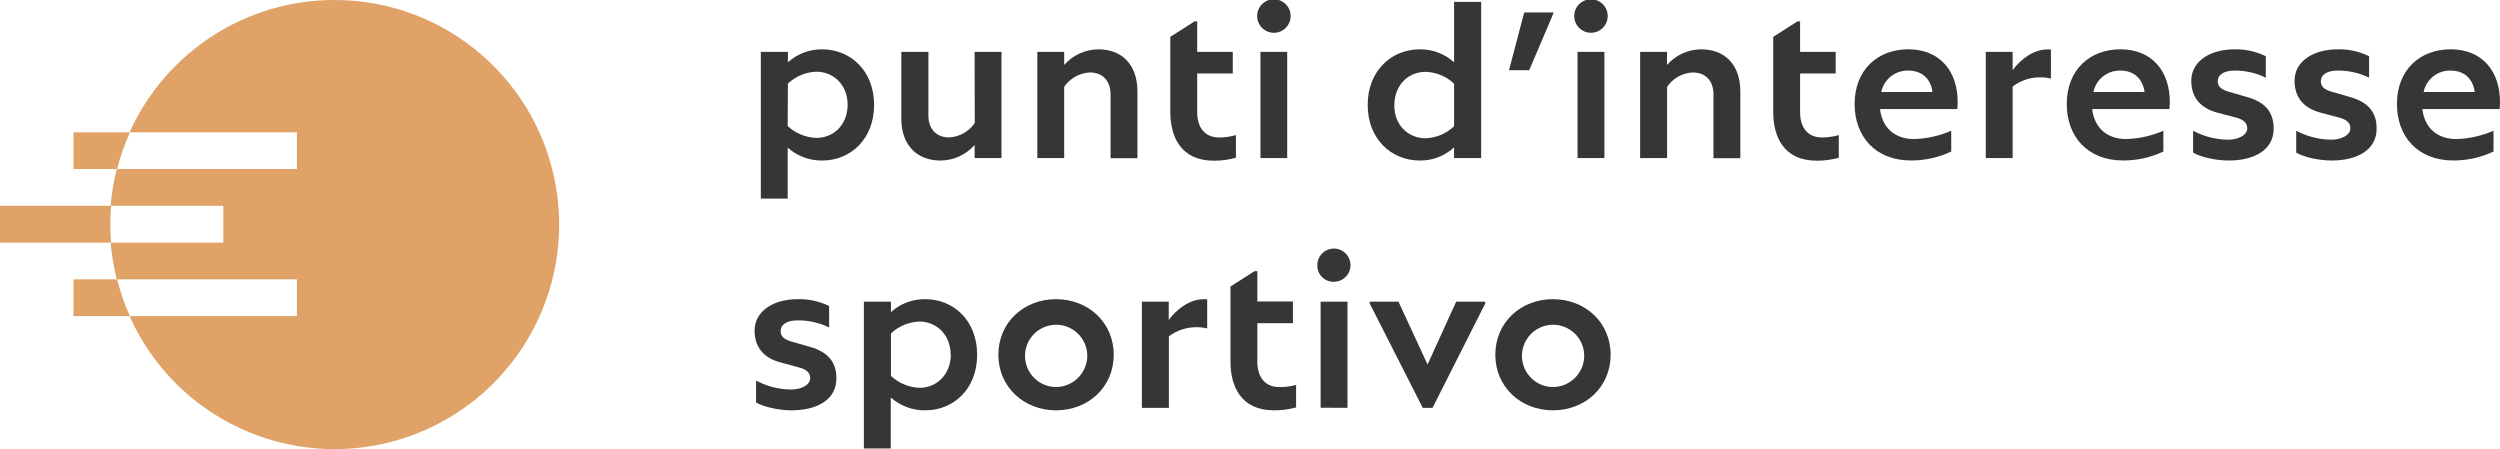
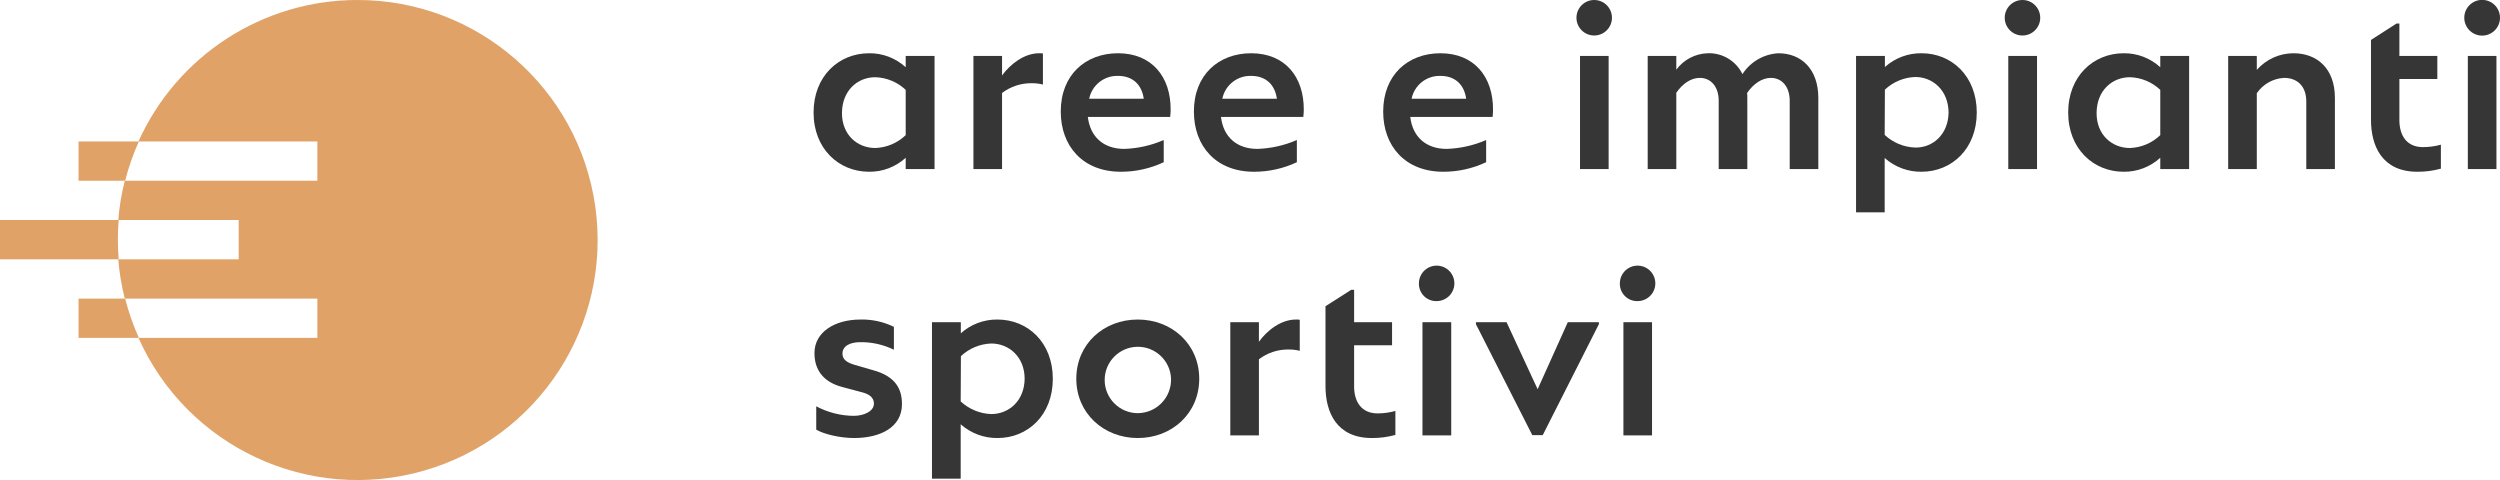
- <svg xmlns="http://www.w3.org/2000/svg" viewBox="0 0 602.08 108">
+ <svg xmlns="http://www.w3.org/2000/svg" viewBox="0 0 563.32 108">
  <defs>
    <style>.cls-1{fill:#e0a266;}.cls-2{fill:#363636;}</style>
  </defs>
  <g id="Layer_2" data-name="Layer 2">
    <g id="Layer_1-2" data-name="Layer 1">
      <path class="cls-1" d="M80.56,0A54.11,54.11,0,0,0,31.2,31.87H71.51v8.85H28.12a52.91,52.91,0,0,0-1.47,8.85H53.78v8.86H26.65a52.91,52.91,0,0,0,1.47,8.85H71.51v8.85H31.2A54.08,54.08,0,1,0,80.56,0Z" />
      <path class="cls-1" d="M26.74,49.57H0v8.86H26.74c-.12-1.46-.18-2.94-.18-4.43S26.62,51,26.74,49.57Z" />
      <path class="cls-1" d="M17.7,67.28v8.85H31.29a53.56,53.56,0,0,1-3.09-8.85Z" />
      <path class="cls-1" d="M17.7,31.87v8.85H28.2a53.56,53.56,0,0,1,3.09-8.85Z" />
-       <path class="cls-2" d="M210.51,25.27c0,8.22-5.67,13.39-12.49,13.39a12.26,12.26,0,0,1-8.32-3.11V47.83h-6.47V12.49h6.52V15A12.18,12.18,0,0,1,198,11.88C204.84,11.88,210.51,17.05,210.51,25.27Zm-6.37,0c0-5-3.56-8-7.52-8a10.5,10.5,0,0,0-6.87,2.86l-.05,10.23a10.66,10.66,0,0,0,6.92,2.85C200.58,33.24,204.09,30.23,204.14,25.27Z" />
-       <path class="cls-2" d="M234.72,12.49h6.47V38.06h-6.47V34.9a10.94,10.94,0,0,1-8.27,3.76c-5.41,0-9.38-3.51-9.38-10.08V12.49h6.52V27.78c0,3.41,2,5.31,5,5.31a7.94,7.94,0,0,0,6.16-3.46Z" />
-       <path class="cls-2" d="M273.93,22v16.1h-6.47V22.76c0-3.41-2-5.31-5-5.31a8,8,0,0,0-6.17,3.46V38.06h-6.47V12.49h6.47v3.15a11.06,11.06,0,0,1,8.28-3.76C270,11.88,273.93,15.39,273.93,22Z" />
-       <path class="cls-2" d="M297.65,32.54V38a19.58,19.58,0,0,1-5.32.7c-8,0-10.48-5.82-10.48-11.73V8.87l5.82-3.71h.65v7.33h8.57V17.7h-8.57V27c0,3.56,1.7,6.11,5.31,6.11A15.3,15.3,0,0,0,297.65,32.54Z" />
-       <path class="cls-2" d="M302.76,3.86a4,4,0,0,1,8.07,0,4,4,0,0,1-8.07,0Zm.8,34.2V12.49H310V38.06Z" />
-       <path class="cls-2" d="M350.19.45h6.52V38.06h-6.52V35.5a12,12,0,0,1-8.27,3.16c-6.82,0-12.54-5.17-12.54-13.39s5.72-13.39,12.54-13.39A12.07,12.07,0,0,1,350.19,15Zm0,29.94V20.16a10.39,10.39,0,0,0-6.87-2.86c-4,0-7.47,3-7.52,8s3.51,8,7.52,8A10.43,10.43,0,0,0,350.19,30.39Z" />
-       <path class="cls-2" d="M363.42,16.9,367.08,3h7.12L368.29,16.9Z" />
-       <path class="cls-2" d="M379.12,3.86a4,4,0,0,1,8.07,0,4,4,0,0,1-8.07,0Zm.8,34.2V12.49h6.47V38.06Z" />
-       <path class="cls-2" d="M419.13,22v16.1h-6.47V22.76c0-3.41-2-5.31-5-5.31a7.94,7.94,0,0,0-6.17,3.46V38.06H395V12.49h6.47v3.15a11,11,0,0,1,8.27-3.76C415.17,11.88,419.13,15.39,419.13,22Z" />
-       <path class="cls-2" d="M442.84,32.54V38a19.5,19.5,0,0,1-5.31.7c-8,0-10.48-5.82-10.48-11.73V8.87l5.81-3.71h.66v7.33h8.57V17.7h-8.57V27c0,3.56,1.7,6.11,5.31,6.11A15.22,15.22,0,0,0,442.84,32.54Z" />
-       <path class="cls-2" d="M471.47,24.67a14.4,14.4,0,0,1-.1,1.6h-18.6c.55,4.62,3.66,7.22,8.22,7.22a24.38,24.38,0,0,0,8.93-2v5a22.57,22.57,0,0,1-9.68,2.16c-8.67,0-13.59-5.87-13.59-13.59,0-8.27,5.57-13.19,12.94-13.19C467.26,11.88,471.52,17.25,471.47,24.67Zm-18.4-2.51H465.4C465,19,462.9,17,459.59,17A6.46,6.46,0,0,0,453.07,22.16Z" />
-       <path class="cls-2" d="M493.93,11.93v7a9.94,9.94,0,0,0-2.56-.3,10.82,10.82,0,0,0-6.66,2.21V38.06h-6.47V12.49h6.47V16.9c1.85-2.56,5-5,8.37-5A4.06,4.06,0,0,1,493.93,11.93Z" />
-       <path class="cls-2" d="M522.56,24.67a14.4,14.4,0,0,1-.1,1.6h-18.6c.55,4.62,3.66,7.22,8.22,7.22a24.38,24.38,0,0,0,8.93-2v5a22.57,22.57,0,0,1-9.68,2.16c-8.68,0-13.59-5.87-13.59-13.59,0-8.27,5.57-13.19,12.94-13.19C518.35,11.88,522.61,17.25,522.56,24.67Zm-18.4-2.51h12.33C516,19,514,17,510.68,17A6.46,6.46,0,0,0,504.16,22.16Z" />
-       <path class="cls-2" d="M528.17,36.75V31.49a18.4,18.4,0,0,0,8.48,2.15c2.25,0,4.56-1,4.56-2.75,0-1.41-1.1-2.16-2.66-2.56L534,27.13c-4.56-1.21-6.27-4.17-6.27-7.68,0-4.71,4.57-7.57,10.38-7.57a16.3,16.3,0,0,1,7.57,1.66V18.7A16.92,16.92,0,0,0,538.1,17c-2.1,0-4,.75-4,2.61,0,1.3,1.05,2.05,2.71,2.5L541,23.32c5.21,1.4,6.57,4.36,6.57,7.67,0,5.21-4.82,7.67-10.83,7.67C533.54,38.66,529.78,37.76,528.17,36.75Z" />
-       <path class="cls-2" d="M553,36.75V31.49a18.4,18.4,0,0,0,8.48,2.15c2.25,0,4.56-1,4.56-2.75,0-1.41-1.1-2.16-2.66-2.56l-4.51-1.2c-4.56-1.21-6.27-4.17-6.27-7.68,0-4.71,4.56-7.57,10.38-7.57a16.3,16.3,0,0,1,7.57,1.66V18.7a16.92,16.92,0,0,0-7.62-1.7c-2.11,0-4,.75-4,2.61,0,1.3,1,2.05,2.71,2.5l4.16,1.21c5.21,1.4,6.57,4.36,6.57,7.67,0,5.21-4.82,7.67-10.83,7.67C558.36,38.66,554.6,37.76,553,36.75Z" />
-       <path class="cls-2" d="M602.08,24.67a14.4,14.4,0,0,1-.1,1.6h-18.6c.55,4.62,3.66,7.22,8.22,7.22a24.29,24.29,0,0,0,8.92-2v5a22.48,22.48,0,0,1-9.67,2.16c-8.68,0-13.59-5.87-13.59-13.59,0-8.27,5.56-13.19,12.94-13.19C597.87,11.88,602.13,17.25,602.08,24.67Zm-18.4-2.51H596C595.56,19,593.5,17,590.2,17A6.46,6.46,0,0,0,583.68,22.16Z" />
-       <path class="cls-2" d="M182.08,96.92V91.65a18.28,18.28,0,0,0,8.47,2.16c2.26,0,4.57-1,4.57-2.76,0-1.4-1.11-2.15-2.66-2.55L188,87.29c-4.57-1.2-6.27-4.16-6.27-7.67,0-4.71,4.56-7.57,10.38-7.57a16.34,16.34,0,0,1,7.57,1.65v5.17A16.86,16.86,0,0,0,192,77.16c-2.11,0-4,.76-4,2.61,0,1.3,1,2.06,2.7,2.51l4.17,1.2c5.21,1.4,6.56,4.36,6.56,7.67,0,5.22-4.81,7.67-10.83,7.67C187.44,98.82,183.68,97.92,182.08,96.92Z" />
-       <path class="cls-2" d="M235.33,85.44c0,8.22-5.67,13.38-12.49,13.38a12.28,12.28,0,0,1-8.32-3.1V108h-6.47V72.65h6.52v2.51a12.11,12.11,0,0,1,8.27-3.11C229.66,72.05,235.33,77.21,235.33,85.44Zm-6.37,0c-.05-5-3.56-8-7.52-8a10.52,10.52,0,0,0-6.87,2.86l0,10.23a10.6,10.6,0,0,0,6.92,2.86C225.4,93.41,228.91,90.4,229,85.44Z" />
-       <path class="cls-2" d="M240.44,85.44c0-7.83,6.17-13.39,13.89-13.39s13.89,5.56,13.89,13.39-6.17,13.38-13.89,13.38S240.44,93.21,240.44,85.44Zm21.41,0a7.5,7.5,0,1,0-7.52,7.77A7.57,7.57,0,0,0,261.85,85.44Z" />
-       <path class="cls-2" d="M290.73,72.1v7a10,10,0,0,0-2.56-.3A10.91,10.91,0,0,0,281.5,81V98.22H275V72.65h6.47v4.41c1.86-2.55,5-5,8.38-5A4.06,4.06,0,0,1,290.73,72.1Z" />
-       <path class="cls-2" d="M312.14,92.71v5.41a19.58,19.58,0,0,1-5.32.7c-8,0-10.48-5.81-10.48-11.73V69l5.82-3.71h.65v7.32h8.57v5.22h-8.57v9.27c0,3.56,1.7,6.12,5.31,6.12A15.3,15.3,0,0,0,312.14,92.71Z" />
-       <path class="cls-2" d="M317.25,64a4,4,0,1,1,4,3.86A3.89,3.89,0,0,1,317.25,64Zm.8,34.19V72.65h6.47V98.22Z" />
-       <path class="cls-2" d="M350.69,72.65h7v.45L345,98.22h-2.36L329.88,73.1v-.45h6.92l7,15.14Z" />
-       <path class="cls-2" d="M360.12,85.44c0-7.83,6.16-13.39,13.88-13.39s13.89,5.56,13.89,13.39S381.73,98.82,374,98.82,360.12,93.21,360.12,85.44Zm21.41,0A7.5,7.5,0,1,0,374,93.21,7.57,7.57,0,0,0,381.53,85.44Z" />
+       <path class="cls-2" d="M204.08,12.6h6.5V38.1h-6.5V35.55a12,12,0,0,1-8.25,3.15c-6.81,0-12.51-5.15-12.51-13.35S189,12,195.83,12a12,12,0,0,1,8.25,3.15Zm0,17.85V20.25a10.41,10.41,0,0,0-6.86-2.85c-4,0-7.45,3-7.5,8s3.5,7.95,7.5,7.95A10.41,10.41,0,0,0,204.08,30.45Z" />
+       <path class="cls-2" d="M235,12.05v7a10,10,0,0,0-2.56-.3,10.84,10.84,0,0,0-6.65,2.2V38.1h-6.45V12.6h6.45V17c1.85-2.55,5-5,8.35-5A4.11,4.11,0,0,1,235,12.05Z" />
+       <path class="cls-2" d="M263.78,24.75a14.19,14.19,0,0,1-.11,1.6H245.12c.55,4.6,3.65,7.2,8.2,7.2a24.23,24.23,0,0,0,8.9-2v5a22.58,22.58,0,0,1-9.65,2.15c-8.65,0-13.55-5.85-13.55-13.55C239,16.9,244.57,12,251.92,12,259.58,12,263.83,17.35,263.78,24.75Zm-18.36-2.5h12.3c-.45-3.2-2.5-5.15-5.8-5.15A6.44,6.44,0,0,0,245.42,22.25Z" />
+       <path class="cls-2" d="M293.78,24.75a14.19,14.19,0,0,1-.11,1.6H275.12c.55,4.6,3.65,7.2,8.2,7.2a24.23,24.23,0,0,0,8.9-2v5a22.58,22.58,0,0,1-9.65,2.15c-8.65,0-13.55-5.85-13.55-13.55C269,16.9,274.57,12,281.92,12,289.58,12,293.83,17.35,293.78,24.75Zm-18.36-2.5h12.3c-.45-3.2-2.5-5.15-5.8-5.15A6.44,6.44,0,0,0,275.42,22.25Z" />
+       <path class="cls-2" d="M336.42,24.75a14.4,14.4,0,0,1-.1,1.6H317.77c.55,4.6,3.65,7.2,8.2,7.2a24.23,24.23,0,0,0,8.9-2v5a22.58,22.58,0,0,1-9.65,2.15c-8.65,0-13.55-5.85-13.55-13.55,0-8.25,5.55-13.15,12.9-13.15C332.22,12,336.47,17.35,336.42,24.75Zm-18.35-2.5h12.3c-.45-3.2-2.5-5.15-5.8-5.15A6.44,6.44,0,0,0,318.07,22.25Z" />
+       <path class="cls-2" d="M355.22,4a4,4,0,0,1,8,0,4,4,0,0,1-8,0Zm.8,34.1V12.6h6.45V38.1Z" />
+       <path class="cls-2" d="M409.72,22.05V38.1h-6.45V22.7c0-3.1-1.7-5.15-4.25-5.15-2,0-3.95,1.35-5.35,3.4a8.1,8.1,0,0,1,.05,1.1V38.1h-6.45V22.7c0-3.1-1.7-5.15-4.25-5.15-2,0-3.9,1.3-5.3,3.35V38.1h-6.45V12.6h6.45v3.1a9.11,9.11,0,0,1,7-3.7,8.36,8.36,0,0,1,7.9,4.7,10.3,10.3,0,0,1,8.1-4.7C406,12,409.72,15.7,409.72,22.05Z" />
+       <path class="cls-2" d="M445.42,25.35c0,8.2-5.65,13.35-12.45,13.35a12.25,12.25,0,0,1-8.3-3.1V47.85h-6.45V12.6h6.5v2.5A12.12,12.12,0,0,1,433,12C439.77,12,445.42,17.15,445.42,25.35Zm-6.35,0c-.05-5-3.55-8-7.5-8a10.48,10.48,0,0,0-6.85,2.85l-.05,10.2a10.61,10.61,0,0,0,6.9,2.85C435.52,33.3,439,30.3,439.07,25.35Z" />
+       <path class="cls-2" d="M451.72,4a4,4,0,0,1,8,0,4,4,0,0,1-8,0Zm.8,34.1V12.6H459V38.1Z" />
+       <path class="cls-2" d="M486.77,12.6h6.5V38.1h-6.5V35.55a12,12,0,0,1-8.25,3.15c-6.8,0-12.5-5.15-12.5-13.35S471.72,12,478.52,12a12,12,0,0,1,8.25,3.15Zm0,17.85V20.25a10.38,10.38,0,0,0-6.85-2.85c-4,0-7.45,3-7.5,8s3.5,7.95,7.5,7.95A10.38,10.38,0,0,0,486.77,30.45Z" />
+       <path class="cls-2" d="M526.12,22.05V38.1h-6.45V22.85c0-3.4-2-5.3-5-5.3A7.94,7.94,0,0,0,508.52,21V38.1h-6.45V12.6h6.45v3.15A11,11,0,0,1,516.77,12C522.17,12,526.12,15.5,526.12,22.05Z" />
+       <path class="cls-2" d="M550,32.6V38a19.43,19.43,0,0,1-5.3.7c-7.95,0-10.45-5.8-10.45-11.7V9L540,5.3h.65v7.3h8.55v5.2h-8.55v9.25c0,3.55,1.7,6.1,5.3,6.1A15.15,15.15,0,0,0,550,32.6Z" />
+       <path class="cls-2" d="M555.27,4a4,4,0,0,1,8.05,0,4,4,0,0,1-8.05,0Zm.8,34.1V12.6h6.45V38.1Z" />
+       <path class="cls-2" d="M183.92,96.8V91.55a18.28,18.28,0,0,0,8.45,2.15c2.25,0,4.55-1,4.55-2.75,0-1.4-1.09-2.15-2.65-2.55l-4.5-1.2c-4.55-1.2-6.25-4.15-6.25-7.65,0-4.7,4.55-7.55,10.35-7.55a16.22,16.22,0,0,1,7.55,1.65V78.8a16.83,16.83,0,0,0-7.59-1.7c-2.11,0-4,.75-4,2.6,0,1.3,1,2,2.71,2.5l4.14,1.2c5.2,1.4,6.56,4.35,6.56,7.65,0,5.2-4.81,7.65-10.81,7.65C189.27,98.7,185.52,97.8,183.92,96.8Z" />
+       <path class="cls-2" d="M237.23,85.35c0,8.2-5.65,13.35-12.45,13.35a12.27,12.27,0,0,1-8.31-3.1v12.25H210V72.6h6.5v2.5a12.14,12.14,0,0,1,8.26-3.1C231.58,72,237.23,77.15,237.23,85.35Zm-6.35,0c0-4.95-3.55-7.95-7.51-7.95a10.5,10.5,0,0,0-6.85,2.85l-.05,10.2a10.63,10.63,0,0,0,6.9,2.85C227.33,93.3,230.83,90.3,230.88,85.35Z" />
+       <path class="cls-2" d="M242.52,85.35c0-7.8,6.15-13.35,13.85-13.35s13.85,5.55,13.85,13.35S264.07,98.7,256.37,98.7,242.52,93.1,242.52,85.35Zm21.35,0a7.48,7.48,0,1,0-7.5,7.75A7.55,7.55,0,0,0,263.87,85.35Z" />
+       <path class="cls-2" d="M292.87,72.05v7a9.91,9.91,0,0,0-2.55-.3,10.84,10.84,0,0,0-6.65,2.2V98.1h-6.45V72.6h6.45V77c1.85-2.55,4.95-5,8.35-5A4.06,4.06,0,0,1,292.87,72.05Z" />
+       <path class="cls-2" d="M314.42,92.6V98a19.43,19.43,0,0,1-5.3.7c-7.95,0-10.45-5.8-10.45-11.7V69l5.8-3.7h.65v7.3h8.55v5.2h-8.55v9.25c0,3.55,1.7,6.1,5.3,6.1A15.15,15.15,0,0,0,314.42,92.6Z" />
+       <path class="cls-2" d="M319.72,64a4,4,0,1,1,4,3.85A3.89,3.89,0,0,1,319.72,64Zm.8,34.1V72.6H327V98.1Z" />
+       <path class="cls-2" d="M353.27,72.6h7v.45l-12.65,25h-2.35l-12.7-25V72.6h6.9l7,15.1Z" />
+       <path class="cls-2" d="M365,64a4,4,0,1,1,4,3.85A3.89,3.89,0,0,1,365,64Zm.8,34.1V72.6h6.45V98.1Z" />
    </g>
  </g>
</svg>
